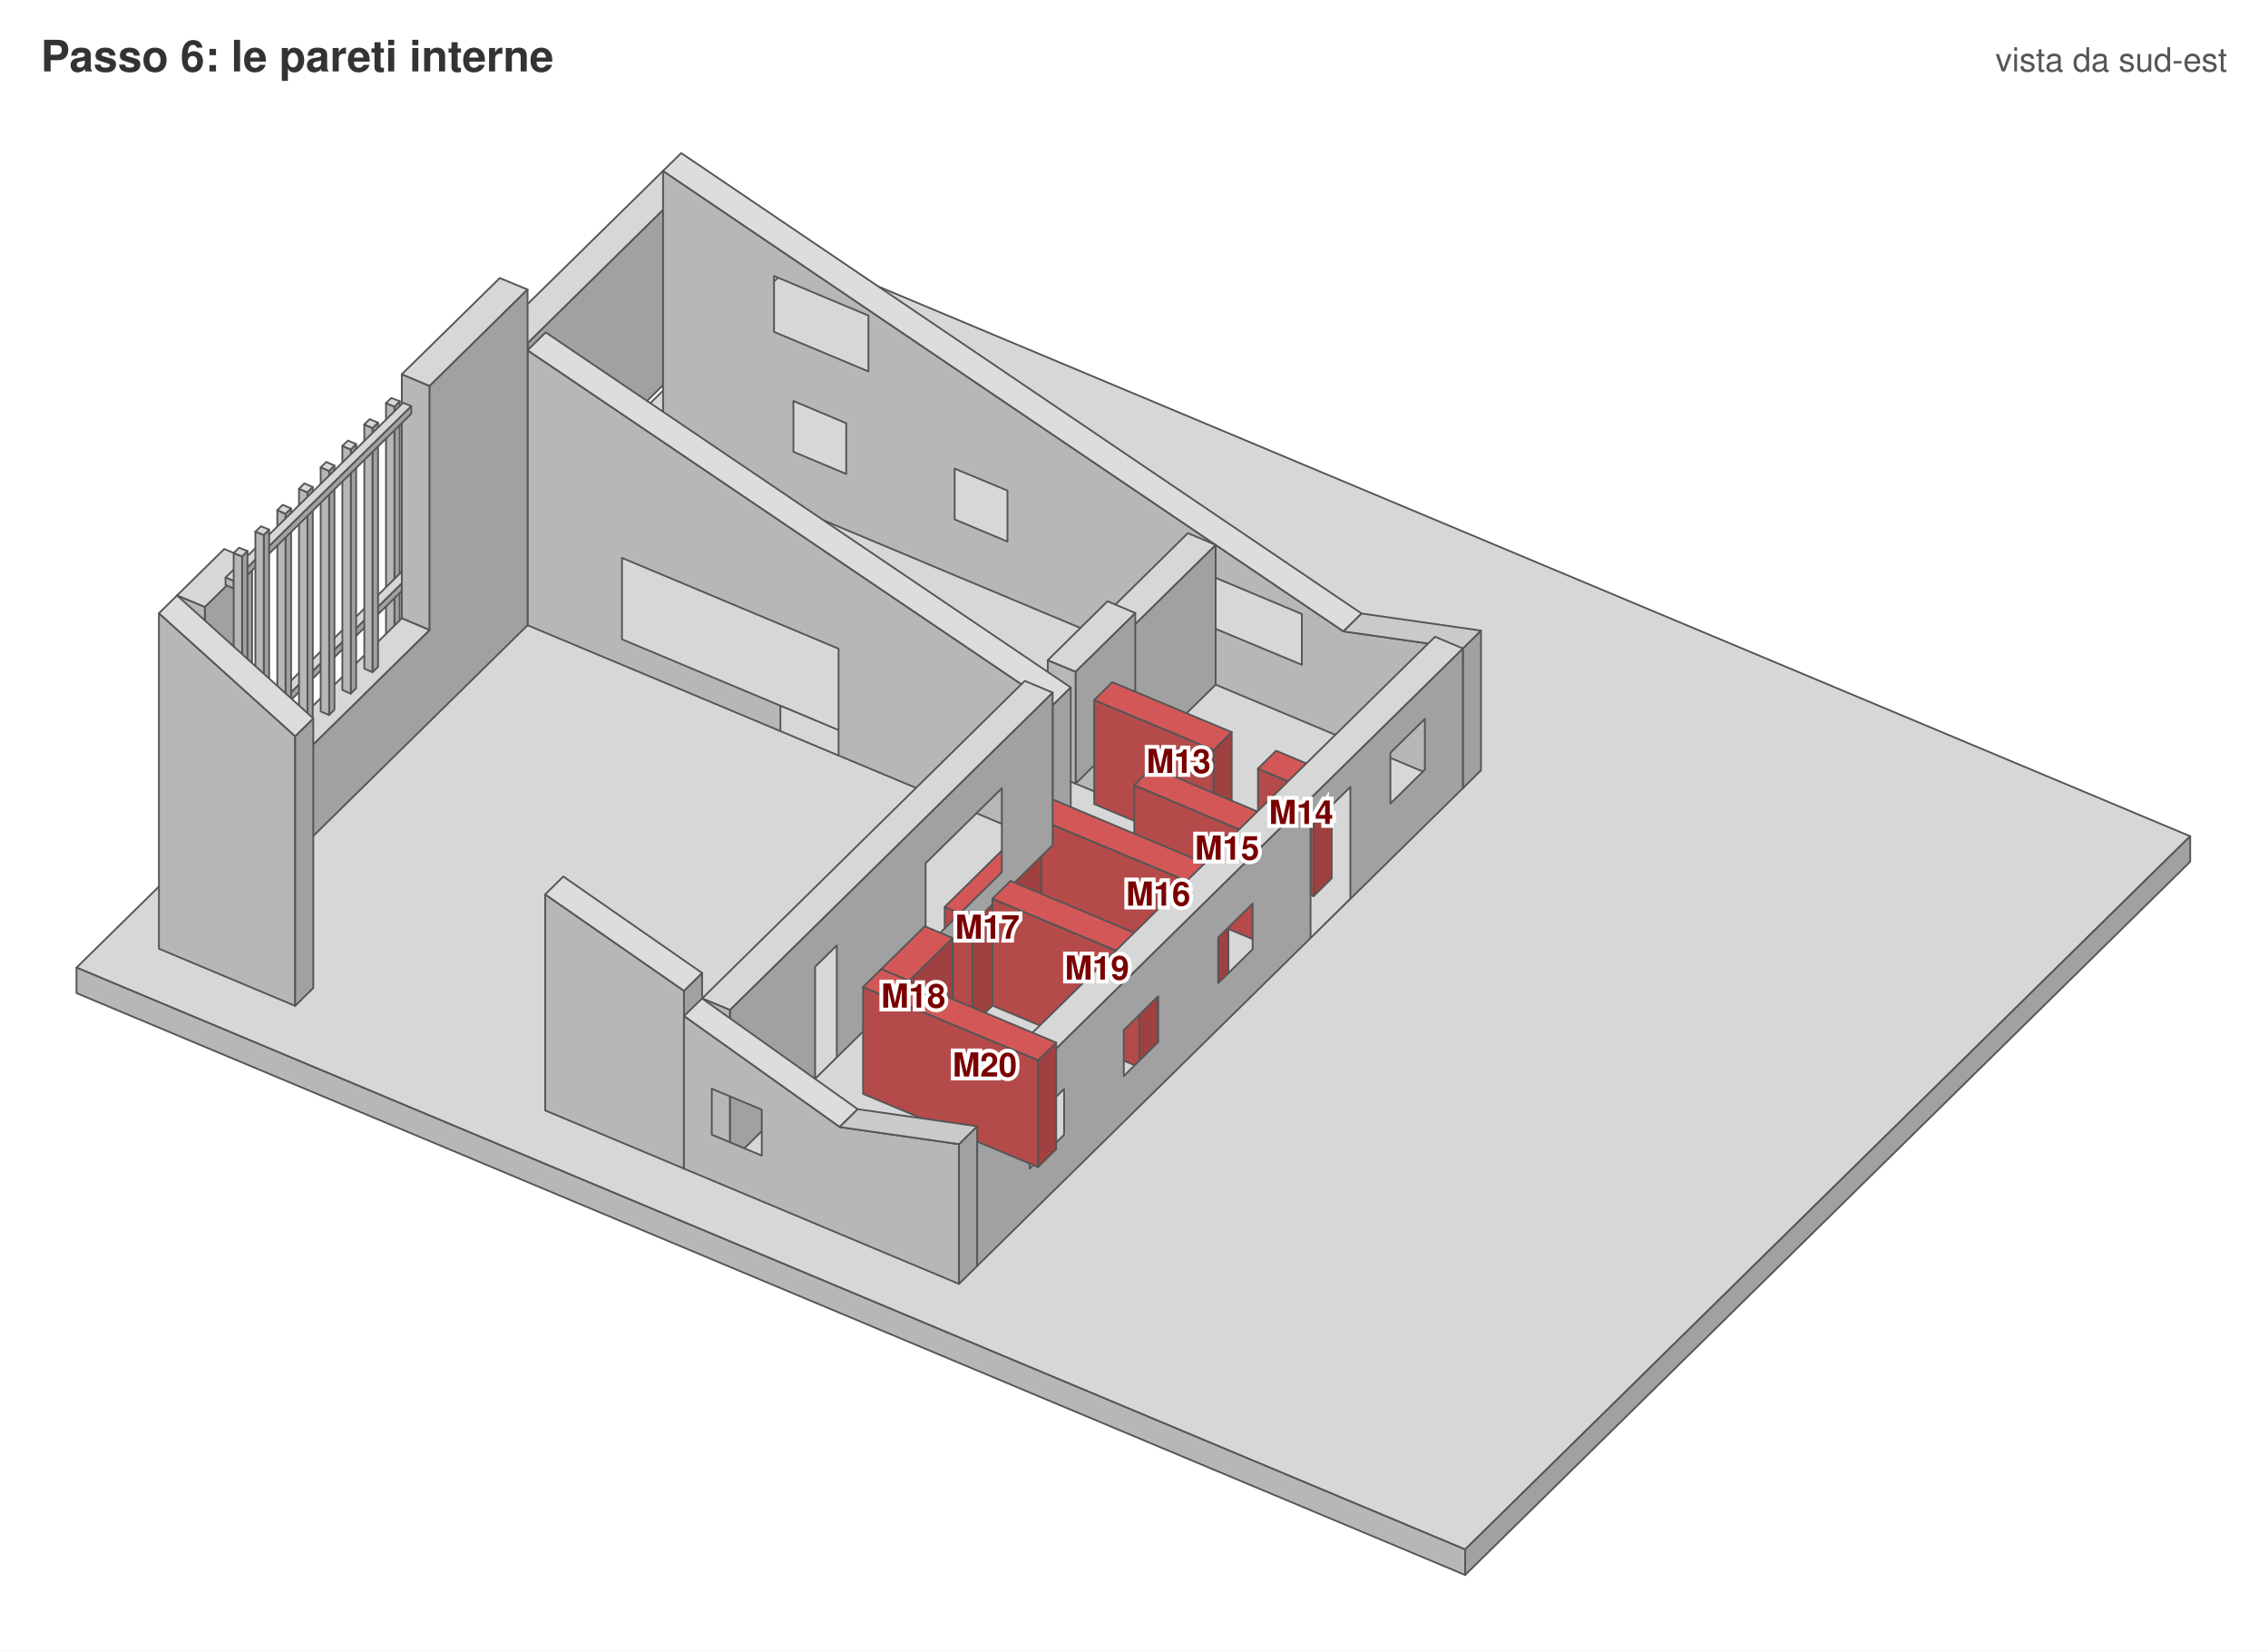
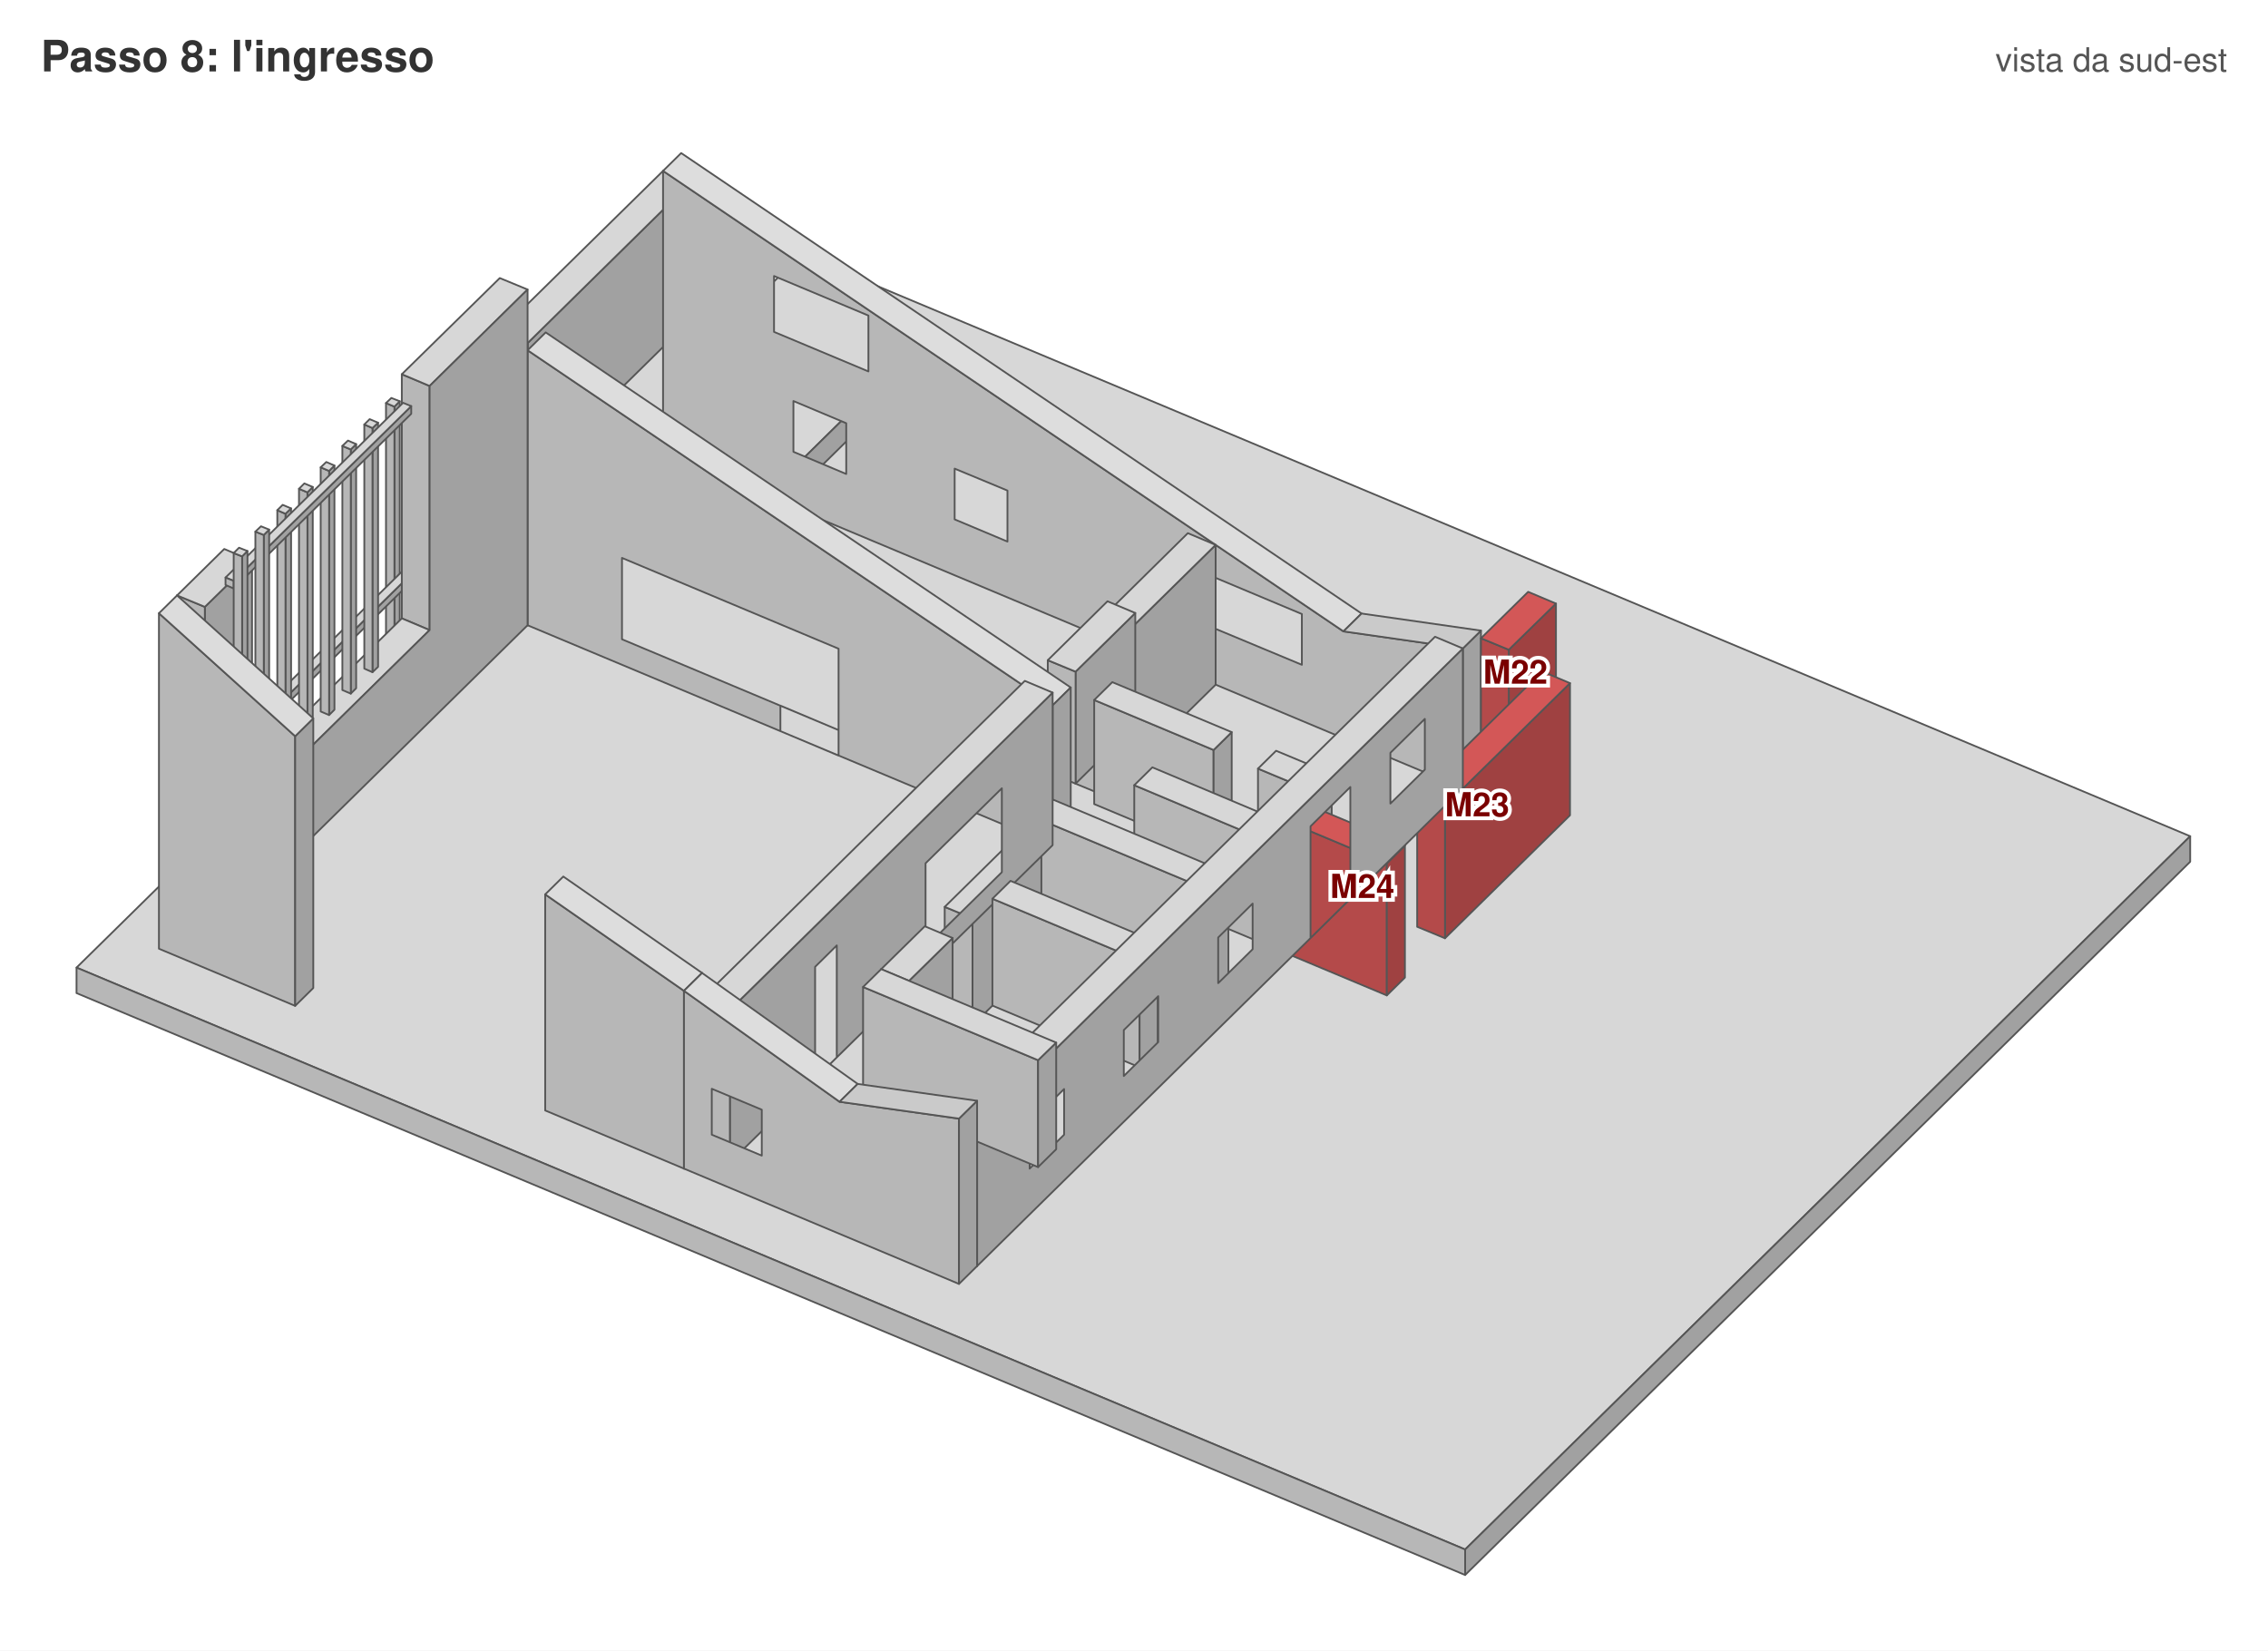
<svg xmlns="http://www.w3.org/2000/svg" viewBox="0 0 889 647" width="889" height="647">
  <rect width="100%" height="100%" fill="#ffffff" />
-   <text x="16" y="28" font-family="Helvetica, Arial, sans-serif" font-size="17" font-weight="bold" fill="#333">Passo 6: le pareti interne</text>
+   <text x="16" y="28" font-family="Helvetica, Arial, sans-serif" font-size="17" font-weight="bold" fill="#333">Passo 8: l'ingresso</text>
  <path d="M 314.2 99.7 L 858.5 327.8 L 574.3 607.4 L 30.0 379.3 Z" fill="rgb(215,215,215)" fill-rule="evenodd" stroke="#555" stroke-width="0.7" stroke-linejoin="round" />
  <path d="M 858.5 337.8 L 574.3 617.4 L 574.3 607.4 L 858.5 327.8 Z" fill="rgb(161,161,161)" fill-rule="evenodd" stroke="#555" stroke-width="0.7" stroke-linejoin="round" />
  <path d="M 574.3 617.4 L 30.0 389.3 L 30.0 379.3 L 574.3 607.4 Z" fill="rgb(183,183,183)" fill-rule="evenodd" stroke="#555" stroke-width="0.7" stroke-linejoin="round" />
  <path d="M 270.7 182.2 L 206.8 245.1 L 206.8 134.5 L 270.7 71.6 Z M 267.2 163.8 L 240.9 189.6 L 240.9 169.7 L 267.2 143.8 Z" fill="rgb(161,161,161)" fill-rule="evenodd" stroke="#555" stroke-width="0.7" stroke-linejoin="round" />
  <path d="M 195.9 240.5 L 195.9 129.9 L 206.8 134.5 L 206.8 245.1 Z" fill="rgb(183,183,183)" fill-rule="evenodd" stroke="#555" stroke-width="0.7" stroke-linejoin="round" />
  <path d="M 195.9 129.9 L 259.9 67.0 L 270.7 71.6 L 206.8 134.5 Z" fill="rgb(215,215,215)" fill-rule="evenodd" stroke="#555" stroke-width="0.7" stroke-linejoin="round" />
+   <path d="M 270.7 125.4 L 340.4 154.6 L 283.6 210.5 L 213.9 181.3 Z" fill="rgb(215,215,215)" fill-rule="evenodd" stroke="#555" stroke-width="0.7" stroke-linejoin="round" />
+   <path d="M 340.4 164.5 L 283.6 220.5 L 283.6 210.5 L 340.4 154.6 Z" fill="rgb(161,161,161)" fill-rule="evenodd" stroke="#555" stroke-width="0.7" stroke-linejoin="round" />
+   <path d="M 283.6 220.5 L 213.9 191.3 L 213.9 181.3 L 283.6 210.5 Z" fill="rgb(183,183,183)" fill-rule="evenodd" stroke="#555" stroke-width="0.7" stroke-linejoin="round" />
  <path d="M 259.9 177.6 L 573.4 309.0 L 573.4 254.2 L 526.6 247.5 L 259.9 67.0 Z M 311.0 177.1 L 331.7 185.8 L 331.7 165.9 L 311.0 157.2 Z M 374.2 203.6 L 394.9 212.3 L 394.9 192.3 L 374.2 183.7 Z M 474.3 245.6 L 510.3 260.6 L 510.3 240.7 L 474.3 225.6 Z M 303.4 130.1 L 340.4 145.6 L 340.4 123.7 L 303.4 108.2 Z" fill="rgb(183,183,183)" fill-rule="evenodd" stroke="#555" stroke-width="0.7" stroke-linejoin="round" />
  <path d="M 533.7 240.5 L 267.0 60.0 L 259.9 67.0 L 526.6 247.5 Z" fill="rgb(221,221,221)" fill-rule="evenodd" stroke="#555" stroke-width="0.7" stroke-linejoin="round" />
  <path d="M 580.5 302.0 L 580.5 247.2 L 573.4 254.2 L 573.4 309.0 Z" fill="rgb(161,161,161)" fill-rule="evenodd" stroke="#555" stroke-width="0.7" stroke-linejoin="round" />
  <path d="M 580.5 247.2 L 533.7 240.5 L 526.6 247.5 L 573.4 254.2 Z" fill="rgb(202,202,202)" fill-rule="evenodd" stroke="#555" stroke-width="0.7" stroke-linejoin="round" />
  <path d="M 476.5 268.4 L 432.5 311.7 L 432.5 256.9 L 476.5 213.6 Z" fill="rgb(161,161,161)" fill-rule="evenodd" stroke="#555" stroke-width="0.7" stroke-linejoin="round" />
  <path d="M 421.6 252.4 L 465.6 209.0 L 476.5 213.6 L 432.5 256.9 Z" fill="rgb(215,215,215)" fill-rule="evenodd" stroke="#555" stroke-width="0.7" stroke-linejoin="round" />
  <path d="M 421.6 307.2 L 421.6 252.4 L 432.5 256.9 L 432.5 311.7 Z" fill="rgb(183,183,183)" fill-rule="evenodd" stroke="#555" stroke-width="0.7" stroke-linejoin="round" />
  <path d="M 445.0 284.1 L 421.6 307.2 L 421.6 263.3 L 445.0 240.3 Z" fill="rgb(161,161,161)" fill-rule="evenodd" stroke="#555" stroke-width="0.7" stroke-linejoin="round" />
  <path d="M 410.7 302.6 L 410.7 258.8 L 421.6 263.3 L 421.6 307.2 Z" fill="rgb(183,183,183)" fill-rule="evenodd" stroke="#555" stroke-width="0.7" stroke-linejoin="round" />
  <path d="M 410.7 258.8 L 434.1 235.7 L 445.0 240.3 L 421.6 263.3 Z" fill="rgb(215,215,215)" fill-rule="evenodd" stroke="#555" stroke-width="0.7" stroke-linejoin="round" />
+   <path d="M 609.9 288.4 L 591.4 306.6 L 591.4 254.7 L 609.9 236.6 Z" fill="rgb(159,65,65)" fill-rule="evenodd" stroke="#555" stroke-width="0.7" stroke-linejoin="round" />
+   <path d="M 580.5 302.0 L 580.5 250.2 L 591.4 254.7 L 591.4 306.6 Z" fill="rgb(180,74,74)" fill-rule="evenodd" stroke="#555" stroke-width="0.7" stroke-linejoin="round" />
+   <path d="M 580.5 250.2 L 599.0 232.0 L 609.9 236.6 L 591.4 254.7 Z" fill="rgb(211,87,87)" fill-rule="evenodd" stroke="#555" stroke-width="0.7" stroke-linejoin="round" />
  <path d="M 206.8 245.1 L 412.6 331.3 L 412.6 276.5 L 206.8 137.3 Z M 243.8 250.6 L 328.7 286.2 L 328.7 254.3 L 243.8 218.7 Z M 305.9 286.6 L 328.7 296.2 L 328.7 286.2 L 305.9 276.6 Z" fill="rgb(183,183,183)" fill-rule="evenodd" stroke="#555" stroke-width="0.7" stroke-linejoin="round" />
  <path d="M 419.7 269.5 L 213.9 130.3 L 206.8 137.3 L 412.6 276.5 Z" fill="rgb(221,221,221)" fill-rule="evenodd" stroke="#555" stroke-width="0.7" stroke-linejoin="round" />
  <path d="M 419.7 324.3 L 419.7 269.5 L 412.6 276.5 L 412.6 331.3 Z" fill="rgb(161,161,161)" fill-rule="evenodd" stroke="#555" stroke-width="0.7" stroke-linejoin="round" />
-   <path d="M 428.9 315.2 L 475.7 334.8 L 475.7 294.0 L 428.9 274.4 Z" fill="rgb(180,74,74)" fill-rule="evenodd" stroke="#555" stroke-width="0.7" stroke-linejoin="round" />
-   <path d="M 482.8 327.9 L 482.8 287.0 L 475.7 294.0 L 475.7 334.8 Z" fill="rgb(159,65,65)" fill-rule="evenodd" stroke="#555" stroke-width="0.7" stroke-linejoin="round" />
-   <path d="M 482.8 287.0 L 436.0 267.4 L 428.9 274.4 L 475.7 294.0 Z" fill="rgb(211,87,87)" fill-rule="evenodd" stroke="#555" stroke-width="0.7" stroke-linejoin="round" />
+   <path d="M 428.9 315.2 L 475.7 334.8 L 475.7 294.0 L 428.9 274.4 Z" fill="rgb(183,183,183)" fill-rule="evenodd" stroke="#555" stroke-width="0.7" stroke-linejoin="round" />
+   <path d="M 482.8 327.9 L 482.8 287.0 L 475.7 294.0 L 475.7 334.8 Z" fill="rgb(161,161,161)" fill-rule="evenodd" stroke="#555" stroke-width="0.7" stroke-linejoin="round" />
+   <path d="M 482.8 287.0 L 436.0 267.4 L 428.9 274.4 L 475.7 294.0 Z" fill="rgb(215,215,215)" fill-rule="evenodd" stroke="#555" stroke-width="0.7" stroke-linejoin="round" />
  <path d="M 156.7 253.0 L 154.6 255.1 L 154.6 159.4 L 156.7 157.3 Z" fill="rgb(161,161,161)" fill-rule="evenodd" stroke="#555" stroke-width="0.7" stroke-linejoin="round" />
  <path d="M 151.3 253.7 L 151.3 158.0 L 154.6 159.4 L 154.6 255.1 Z" fill="rgb(183,183,183)" fill-rule="evenodd" stroke="#555" stroke-width="0.7" stroke-linejoin="round" />
  <path d="M 151.3 158.0 L 153.4 156.0 L 156.7 157.3 L 154.6 159.4 Z" fill="rgb(215,215,215)" fill-rule="evenodd" stroke="#555" stroke-width="0.7" stroke-linejoin="round" />
  <path d="M 161.2 228.0 L 91.6 296.5 L 91.6 293.5 L 161.2 225.0 Z" fill="rgb(161,161,161)" fill-rule="evenodd" stroke="#555" stroke-width="0.7" stroke-linejoin="round" />
  <path d="M 88.4 292.1 L 158.0 223.6 L 161.2 225.0 L 91.6 293.5 Z" fill="rgb(215,215,215)" fill-rule="evenodd" stroke="#555" stroke-width="0.7" stroke-linejoin="round" />
  <path d="M 88.4 295.1 L 88.4 292.1 L 91.6 293.5 L 91.6 296.5 Z" fill="rgb(183,183,183)" fill-rule="evenodd" stroke="#555" stroke-width="0.7" stroke-linejoin="round" />
  <path d="M 157.5 242.4 L 157.5 146.7 L 168.4 151.3 L 168.4 247.0 Z" fill="rgb(183,183,183)" fill-rule="evenodd" stroke="#555" stroke-width="0.7" stroke-linejoin="round" />
  <path d="M 87.9 310.9 L 157.5 242.4 L 168.4 247.0 L 98.8 315.5 Z" fill="rgb(215,215,215)" fill-rule="evenodd" stroke="#555" stroke-width="0.7" stroke-linejoin="round" />
  <path d="M 157.5 146.7 L 195.9 109.0 L 206.8 113.5 L 168.4 151.3 Z" fill="rgb(215,215,215)" fill-rule="evenodd" stroke="#555" stroke-width="0.7" stroke-linejoin="round" />
  <path d="M 206.8 245.1 L 80.3 369.5 L 80.3 237.9 L 98.8 219.8 L 98.8 315.5 L 168.4 247.0 L 168.4 151.3 L 206.8 113.5 Z" fill="rgb(161,161,161)" fill-rule="evenodd" stroke="#555" stroke-width="0.7" stroke-linejoin="round" />
  <path d="M 69.4 364.9 L 69.4 233.4 L 80.3 237.9 L 80.3 369.5 Z" fill="rgb(183,183,183)" fill-rule="evenodd" stroke="#555" stroke-width="0.7" stroke-linejoin="round" />
  <path d="M 69.4 233.4 L 87.9 215.2 L 98.8 219.8 L 80.3 237.9 Z" fill="rgb(215,215,215)" fill-rule="evenodd" stroke="#555" stroke-width="0.7" stroke-linejoin="round" />
  <path d="M 148.2 261.4 L 146.0 263.5 L 146.0 167.8 L 148.2 165.7 Z" fill="rgb(161,161,161)" fill-rule="evenodd" stroke="#555" stroke-width="0.7" stroke-linejoin="round" />
  <path d="M 142.8 262.1 L 142.8 166.4 L 146.0 167.8 L 146.0 263.5 Z" fill="rgb(183,183,183)" fill-rule="evenodd" stroke="#555" stroke-width="0.7" stroke-linejoin="round" />
  <path d="M 142.8 166.4 L 144.9 164.3 L 148.2 165.7 L 146.0 167.8 Z" fill="rgb(215,215,215)" fill-rule="evenodd" stroke="#555" stroke-width="0.7" stroke-linejoin="round" />
-   <path d="M 493.1 342.1 L 514.9 351.3 L 514.9 310.4 L 493.1 301.3 Z" fill="rgb(180,74,74)" fill-rule="evenodd" stroke="#555" stroke-width="0.7" stroke-linejoin="round" />
-   <path d="M 522.0 344.3 L 522.0 303.4 L 514.9 310.4 L 514.9 351.3 Z" fill="rgb(159,65,65)" fill-rule="evenodd" stroke="#555" stroke-width="0.7" stroke-linejoin="round" />
-   <path d="M 522.0 303.4 L 500.2 294.3 L 493.1 301.3 L 514.9 310.4 Z" fill="rgb(211,87,87)" fill-rule="evenodd" stroke="#555" stroke-width="0.7" stroke-linejoin="round" />
+   <path d="M 493.1 342.1 L 514.9 351.3 L 514.9 310.4 L 493.1 301.3 Z" fill="rgb(183,183,183)" fill-rule="evenodd" stroke="#555" stroke-width="0.7" stroke-linejoin="round" />
+   <path d="M 522.0 344.3 L 522.0 303.4 L 514.9 310.4 L 514.9 351.3 Z" fill="rgb(161,161,161)" fill-rule="evenodd" stroke="#555" stroke-width="0.7" stroke-linejoin="round" />
+   <path d="M 522.0 303.4 L 500.2 294.3 L 493.1 301.3 L 514.9 310.4 Z" fill="rgb(215,215,215)" fill-rule="evenodd" stroke="#555" stroke-width="0.7" stroke-linejoin="round" />
+   <path d="M 615.4 319.6 L 566.4 367.8 L 566.4 316.0 L 615.4 267.8 Z" fill="rgb(159,65,65)" fill-rule="evenodd" stroke="#555" stroke-width="0.7" stroke-linejoin="round" />
+   <path d="M 555.5 311.5 L 604.5 263.2 L 615.4 267.8 L 566.4 316.0 Z" fill="rgb(211,87,87)" fill-rule="evenodd" stroke="#555" stroke-width="0.7" stroke-linejoin="round" />
+   <path d="M 555.5 363.3 L 555.5 311.5 L 566.4 316.0 L 566.4 367.8 Z" fill="rgb(180,74,74)" fill-rule="evenodd" stroke="#555" stroke-width="0.7" stroke-linejoin="round" />
  <path d="M 139.6 269.8 L 137.5 271.9 L 137.5 176.2 L 139.6 174.1 Z" fill="rgb(161,161,161)" fill-rule="evenodd" stroke="#555" stroke-width="0.7" stroke-linejoin="round" />
  <path d="M 134.2 270.5 L 134.2 174.8 L 137.5 176.2 L 137.5 271.9 Z" fill="rgb(183,183,183)" fill-rule="evenodd" stroke="#555" stroke-width="0.7" stroke-linejoin="round" />
  <path d="M 134.2 174.8 L 136.4 172.7 L 139.6 174.1 L 137.5 176.2 Z" fill="rgb(215,215,215)" fill-rule="evenodd" stroke="#555" stroke-width="0.7" stroke-linejoin="round" />
-   <path d="M 444.6 348.7 L 495.7 370.1 L 495.7 329.3 L 444.6 307.8 Z" fill="rgb(180,74,74)" fill-rule="evenodd" stroke="#555" stroke-width="0.7" stroke-linejoin="round" />
-   <path d="M 502.8 363.1 L 502.8 322.3 L 495.7 329.3 L 495.7 370.1 Z" fill="rgb(159,65,65)" fill-rule="evenodd" stroke="#555" stroke-width="0.7" stroke-linejoin="round" />
-   <path d="M 502.8 322.3 L 451.7 300.8 L 444.6 307.8 L 495.7 329.3 Z" fill="rgb(211,87,87)" fill-rule="evenodd" stroke="#555" stroke-width="0.7" stroke-linejoin="round" />
+   <path d="M 444.6 348.7 L 495.7 370.1 L 495.7 329.3 L 444.6 307.8 Z" fill="rgb(183,183,183)" fill-rule="evenodd" stroke="#555" stroke-width="0.7" stroke-linejoin="round" />
+   <path d="M 502.8 363.1 L 502.8 322.3 L 495.7 329.3 L 495.7 370.1 Z" fill="rgb(161,161,161)" fill-rule="evenodd" stroke="#555" stroke-width="0.7" stroke-linejoin="round" />
+   <path d="M 502.8 322.3 L 451.7 300.8 L 444.6 307.8 L 495.7 329.3 Z" fill="rgb(215,215,215)" fill-rule="evenodd" stroke="#555" stroke-width="0.7" stroke-linejoin="round" />
  <path d="M 131.1 278.2 L 129.0 280.3 L 129.0 184.6 L 131.1 182.5 Z" fill="rgb(161,161,161)" fill-rule="evenodd" stroke="#555" stroke-width="0.7" stroke-linejoin="round" />
  <path d="M 125.7 278.9 L 125.7 183.2 L 129.0 184.6 L 129.0 280.3 Z" fill="rgb(183,183,183)" fill-rule="evenodd" stroke="#555" stroke-width="0.7" stroke-linejoin="round" />
  <path d="M 125.7 183.2 L 127.9 181.1 L 131.1 182.5 L 129.0 184.6 Z" fill="rgb(215,215,215)" fill-rule="evenodd" stroke="#555" stroke-width="0.7" stroke-linejoin="round" />
  <path d="M 122.6 286.5 L 120.5 288.6 L 120.5 193.0 L 122.6 190.9 Z" fill="rgb(161,161,161)" fill-rule="evenodd" stroke="#555" stroke-width="0.7" stroke-linejoin="round" />
  <path d="M 117.2 287.3 L 117.2 191.6 L 120.5 193.0 L 120.5 288.6 Z" fill="rgb(183,183,183)" fill-rule="evenodd" stroke="#555" stroke-width="0.7" stroke-linejoin="round" />
  <path d="M 117.2 191.6 L 119.3 189.5 L 122.6 190.9 L 120.5 193.0 Z" fill="rgb(215,215,215)" fill-rule="evenodd" stroke="#555" stroke-width="0.7" stroke-linejoin="round" />
-   <path d="M 405.8 362.4 L 474.4 391.1 L 474.4 349.2 L 405.8 320.5 Z" fill="rgb(180,74,74)" fill-rule="evenodd" stroke="#555" stroke-width="0.7" stroke-linejoin="round" />
-   <path d="M 481.5 384.1 L 481.5 342.3 L 474.4 349.2 L 474.4 391.1 Z" fill="rgb(159,65,65)" fill-rule="evenodd" stroke="#555" stroke-width="0.7" stroke-linejoin="round" />
-   <path d="M 481.5 342.3 L 412.9 313.5 L 405.8 320.5 L 474.4 349.2 Z" fill="rgb(211,87,87)" fill-rule="evenodd" stroke="#555" stroke-width="0.7" stroke-linejoin="round" />
+   <path d="M 405.8 362.4 L 474.4 391.1 L 474.4 349.2 L 405.8 320.5 Z" fill="rgb(183,183,183)" fill-rule="evenodd" stroke="#555" stroke-width="0.7" stroke-linejoin="round" />
+   <path d="M 481.5 384.1 L 481.5 342.3 L 474.4 349.2 L 474.4 391.1 Z" fill="rgb(161,161,161)" fill-rule="evenodd" stroke="#555" stroke-width="0.7" stroke-linejoin="round" />
+   <path d="M 481.5 342.3 L 412.9 313.5 L 405.8 320.5 L 474.4 349.2 Z" fill="rgb(215,215,215)" fill-rule="evenodd" stroke="#555" stroke-width="0.7" stroke-linejoin="round" />
  <path d="M 114.1 294.9 L 111.9 297.0 L 111.9 201.4 L 114.1 199.3 Z" fill="rgb(161,161,161)" fill-rule="evenodd" stroke="#555" stroke-width="0.7" stroke-linejoin="round" />
  <path d="M 108.7 295.7 L 108.7 200.0 L 111.9 201.4 L 111.9 297.0 Z" fill="rgb(183,183,183)" fill-rule="evenodd" stroke="#555" stroke-width="0.7" stroke-linejoin="round" />
  <path d="M 108.7 200.0 L 110.8 197.9 L 114.1 199.3 L 111.9 201.4 Z" fill="rgb(215,215,215)" fill-rule="evenodd" stroke="#555" stroke-width="0.7" stroke-linejoin="round" />
  <path d="M 161.2 162.2 L 91.6 230.7 L 91.6 227.7 L 161.2 159.2 Z" fill="rgb(161,161,161)" fill-rule="evenodd" stroke="#555" stroke-width="0.7" stroke-linejoin="round" />
  <path d="M 88.4 226.4 L 158.0 157.9 L 161.2 159.2 L 91.6 227.7 Z" fill="rgb(215,215,215)" fill-rule="evenodd" stroke="#555" stroke-width="0.7" stroke-linejoin="round" />
  <path d="M 88.4 229.3 L 88.4 226.4 L 91.6 227.7 L 91.6 230.7 Z" fill="rgb(183,183,183)" fill-rule="evenodd" stroke="#555" stroke-width="0.7" stroke-linejoin="round" />
+   <path d="M 506.6 374.7 L 543.6 390.2 L 543.6 338.4 L 506.6 322.9 Z" fill="rgb(180,74,74)" fill-rule="evenodd" stroke="#555" stroke-width="0.7" stroke-linejoin="round" />
+   <path d="M 550.7 383.2 L 550.7 331.4 L 543.6 338.4 L 543.6 390.2 Z" fill="rgb(159,65,65)" fill-rule="evenodd" stroke="#555" stroke-width="0.7" stroke-linejoin="round" />
+   <path d="M 550.7 331.4 L 513.7 315.9 L 506.6 322.9 L 543.6 338.4 Z" fill="rgb(211,87,87)" fill-rule="evenodd" stroke="#555" stroke-width="0.7" stroke-linejoin="round" />
  <path d="M 105.5 303.3 L 103.4 305.4 L 103.4 209.7 L 105.5 207.6 Z" fill="rgb(161,161,161)" fill-rule="evenodd" stroke="#555" stroke-width="0.7" stroke-linejoin="round" />
  <path d="M 100.1 304.1 L 100.1 208.4 L 103.4 209.7 L 103.4 305.4 Z" fill="rgb(183,183,183)" fill-rule="evenodd" stroke="#555" stroke-width="0.7" stroke-linejoin="round" />
  <path d="M 100.1 208.4 L 102.3 206.3 L 105.5 207.6 L 103.4 209.7 Z" fill="rgb(215,215,215)" fill-rule="evenodd" stroke="#555" stroke-width="0.7" stroke-linejoin="round" />
-   <path d="M 408.2 375.3 L 381.2 401.9 L 381.2 360.0 L 408.2 333.5 Z" fill="rgb(159,65,65)" fill-rule="evenodd" stroke="#555" stroke-width="0.7" stroke-linejoin="round" />
-   <path d="M 370.3 397.3 L 370.3 355.5 L 381.2 360.0 L 381.2 401.9 Z" fill="rgb(180,74,74)" fill-rule="evenodd" stroke="#555" stroke-width="0.7" stroke-linejoin="round" />
-   <path d="M 370.3 355.5 L 397.3 328.9 L 408.2 333.5 L 381.2 360.0 Z" fill="rgb(211,87,87)" fill-rule="evenodd" stroke="#555" stroke-width="0.7" stroke-linejoin="round" />
+   <path d="M 408.2 375.3 L 381.2 401.9 L 381.2 360.0 L 408.2 333.5 Z" fill="rgb(161,161,161)" fill-rule="evenodd" stroke="#555" stroke-width="0.7" stroke-linejoin="round" />
+   <path d="M 370.3 397.3 L 370.3 355.5 L 381.2 360.0 L 381.2 401.9 Z" fill="rgb(183,183,183)" fill-rule="evenodd" stroke="#555" stroke-width="0.7" stroke-linejoin="round" />
+   <path d="M 370.3 355.5 L 397.3 328.9 L 408.2 333.5 L 381.2 360.0 Z" fill="rgb(215,215,215)" fill-rule="evenodd" stroke="#555" stroke-width="0.7" stroke-linejoin="round" />
  <path d="M 97.0 311.7 L 94.9 313.8 L 94.9 218.1 L 97.0 216.0 Z" fill="rgb(161,161,161)" fill-rule="evenodd" stroke="#555" stroke-width="0.7" stroke-linejoin="round" />
  <path d="M 91.6 312.4 L 91.6 216.8 L 94.9 218.1 L 94.9 313.8 Z" fill="rgb(183,183,183)" fill-rule="evenodd" stroke="#555" stroke-width="0.7" stroke-linejoin="round" />
  <path d="M 91.6 216.8 L 93.7 214.7 L 97.0 216.0 L 94.9 218.1 Z" fill="rgb(215,215,215)" fill-rule="evenodd" stroke="#555" stroke-width="0.7" stroke-linejoin="round" />
  <path d="M 412.6 331.3 L 286.1 455.7 L 286.1 395.9 L 412.6 271.5 Z M 392.7 341.9 L 362.8 371.3 L 362.8 338.4 L 392.7 309.0 Z M 328.0 414.5 L 319.5 422.9 L 319.5 379.0 L 328.0 370.6 Z" fill="rgb(161,161,161)" fill-rule="evenodd" stroke="#555" stroke-width="0.7" stroke-linejoin="round" />
  <path d="M 275.2 391.4 L 401.7 266.9 L 412.6 271.5 L 286.1 395.9 Z" fill="rgb(215,215,215)" fill-rule="evenodd" stroke="#555" stroke-width="0.7" stroke-linejoin="round" />
  <path d="M 275.2 451.2 L 275.2 391.4 L 286.1 395.9 L 286.1 455.7 Z" fill="rgb(183,183,183)" fill-rule="evenodd" stroke="#555" stroke-width="0.7" stroke-linejoin="round" />
-   <path d="M 389.0 394.2 L 446.7 418.4 L 446.7 376.5 L 389.0 352.3 Z" fill="rgb(180,74,74)" fill-rule="evenodd" stroke="#555" stroke-width="0.7" stroke-linejoin="round" />
-   <path d="M 453.8 411.4 L 453.8 369.5 L 446.7 376.5 L 446.7 418.4 Z" fill="rgb(159,65,65)" fill-rule="evenodd" stroke="#555" stroke-width="0.7" stroke-linejoin="round" />
-   <path d="M 453.8 369.5 L 396.1 345.3 L 389.0 352.3 L 446.7 376.5 Z" fill="rgb(211,87,87)" fill-rule="evenodd" stroke="#555" stroke-width="0.7" stroke-linejoin="round" />
+   <path d="M 389.0 394.2 L 446.7 418.4 L 446.7 376.5 L 389.0 352.3 Z" fill="rgb(183,183,183)" fill-rule="evenodd" stroke="#555" stroke-width="0.7" stroke-linejoin="round" />
+   <path d="M 453.8 411.4 L 453.8 369.5 L 446.7 376.5 L 446.7 418.4 Z" fill="rgb(161,161,161)" fill-rule="evenodd" stroke="#555" stroke-width="0.7" stroke-linejoin="round" />
+   <path d="M 453.8 369.5 L 396.1 345.3 L 389.0 352.3 L 446.7 376.5 Z" fill="rgb(215,215,215)" fill-rule="evenodd" stroke="#555" stroke-width="0.7" stroke-linejoin="round" />
  <path d="M 573.4 309.0 L 383.0 496.3 L 383.0 441.5 L 573.4 254.2 Z M 558.5 301.7 L 545.0 315.0 L 545.0 295.1 L 558.5 281.8 Z M 529.3 352.3 L 513.7 367.7 L 513.7 323.9 L 529.3 308.5 Z M 491.0 372.1 L 477.5 385.4 L 477.5 367.5 L 491.0 354.2 Z M 454.0 408.5 L 440.5 421.8 L 440.5 403.8 L 454.0 390.5 Z M 417.1 444.8 L 403.6 458.1 L 403.6 440.2 L 417.1 426.9 Z" fill="rgb(161,161,161)" fill-rule="evenodd" stroke="#555" stroke-width="0.7" stroke-linejoin="round" />
  <path d="M 372.1 436.9 L 562.5 249.6 L 573.4 254.2 L 383.0 441.5 Z" fill="rgb(215,215,215)" fill-rule="evenodd" stroke="#555" stroke-width="0.7" stroke-linejoin="round" />
  <path d="M 372.1 491.8 L 372.1 436.9 L 383.0 441.5 L 383.0 496.3 Z" fill="rgb(183,183,183)" fill-rule="evenodd" stroke="#555" stroke-width="0.7" stroke-linejoin="round" />
  <path d="M 62.3 371.9 L 115.7 394.3 L 115.7 288.6 L 62.3 240.4 Z" fill="rgb(183,183,183)" fill-rule="evenodd" stroke="#555" stroke-width="0.7" stroke-linejoin="round" />
  <path d="M 122.8 387.3 L 122.8 281.6 L 115.7 288.6 L 115.7 394.3 Z" fill="rgb(161,161,161)" fill-rule="evenodd" stroke="#555" stroke-width="0.7" stroke-linejoin="round" />
  <path d="M 122.8 281.6 L 69.4 233.4 L 62.3 240.4 L 115.7 288.6 Z" fill="rgb(220,220,220)" fill-rule="evenodd" stroke="#555" stroke-width="0.7" stroke-linejoin="round" />
-   <path d="M 373.4 409.6 L 356.3 426.3 L 356.3 384.5 L 373.4 367.7 Z" fill="rgb(159,65,65)" fill-rule="evenodd" stroke="#555" stroke-width="0.7" stroke-linejoin="round" />
-   <path d="M 345.4 421.8 L 345.4 379.9 L 356.3 384.5 L 356.3 426.3 Z" fill="rgb(180,74,74)" fill-rule="evenodd" stroke="#555" stroke-width="0.7" stroke-linejoin="round" />
-   <path d="M 345.4 379.9 L 362.5 363.1 L 373.4 367.7 L 356.3 384.5 Z" fill="rgb(211,87,87)" fill-rule="evenodd" stroke="#555" stroke-width="0.7" stroke-linejoin="round" />
-   <path d="M 338.3 428.8 L 406.9 457.5 L 406.9 415.6 L 338.3 386.9 Z" fill="rgb(180,74,74)" fill-rule="evenodd" stroke="#555" stroke-width="0.7" stroke-linejoin="round" />
-   <path d="M 414.0 450.5 L 414.0 408.7 L 406.9 415.6 L 406.9 457.5 Z" fill="rgb(159,65,65)" fill-rule="evenodd" stroke="#555" stroke-width="0.7" stroke-linejoin="round" />
-   <path d="M 414.0 408.7 L 345.4 379.9 L 338.3 386.9 L 406.9 415.6 Z" fill="rgb(211,87,87)" fill-rule="evenodd" stroke="#555" stroke-width="0.7" stroke-linejoin="round" />
+   <path d="M 373.4 409.6 L 356.3 426.3 L 356.3 384.5 L 373.4 367.7 Z" fill="rgb(161,161,161)" fill-rule="evenodd" stroke="#555" stroke-width="0.7" stroke-linejoin="round" />
+   <path d="M 345.4 421.8 L 345.4 379.9 L 356.3 384.5 L 356.3 426.3 Z" fill="rgb(183,183,183)" fill-rule="evenodd" stroke="#555" stroke-width="0.7" stroke-linejoin="round" />
+   <path d="M 345.4 379.9 L 362.5 363.1 L 373.4 367.7 L 356.3 384.5 Z" fill="rgb(215,215,215)" fill-rule="evenodd" stroke="#555" stroke-width="0.7" stroke-linejoin="round" />
+   <path d="M 338.3 428.8 L 406.9 457.5 L 406.9 415.6 L 338.3 386.9 Z" fill="rgb(183,183,183)" fill-rule="evenodd" stroke="#555" stroke-width="0.7" stroke-linejoin="round" />
+   <path d="M 414.0 450.5 L 414.0 408.7 L 406.9 415.6 L 406.9 457.5 Z" fill="rgb(161,161,161)" fill-rule="evenodd" stroke="#555" stroke-width="0.7" stroke-linejoin="round" />
+   <path d="M 414.0 408.7 L 345.4 379.9 L 338.3 386.9 L 406.9 415.6 Z" fill="rgb(215,215,215)" fill-rule="evenodd" stroke="#555" stroke-width="0.7" stroke-linejoin="round" />
  <path d="M 213.7 435.3 L 268.1 458.1 L 268.1 388.4 L 213.7 350.6 Z" fill="rgb(183,183,183)" fill-rule="evenodd" stroke="#555" stroke-width="0.7" stroke-linejoin="round" />
  <path d="M 275.2 451.2 L 275.2 381.4 L 268.1 388.4 L 268.1 458.1 Z" fill="rgb(161,161,161)" fill-rule="evenodd" stroke="#555" stroke-width="0.7" stroke-linejoin="round" />
  <path d="M 275.2 381.4 L 220.8 343.6 L 213.7 350.6 L 268.1 388.4 Z" fill="rgb(221,221,221)" fill-rule="evenodd" stroke="#555" stroke-width="0.7" stroke-linejoin="round" />
-   <path d="M 336.2 434.8 L 275.2 391.4 L 268.1 398.3 L 329.1 441.8 Z" fill="rgb(221,221,221)" fill-rule="evenodd" stroke="#555" stroke-width="0.7" stroke-linejoin="round" />
-   <path d="M 268.1 458.1 L 375.9 503.3 L 375.9 448.5 L 329.1 441.8 L 268.1 398.3 Z M 279.0 444.8 L 298.6 453.0 L 298.6 435.0 L 279.0 426.8 Z" fill="rgb(183,183,183)" fill-rule="evenodd" stroke="#555" stroke-width="0.7" stroke-linejoin="round" />
-   <path d="M 383.0 496.3 L 383.0 441.5 L 375.9 448.5 L 375.9 503.3 Z" fill="rgb(161,161,161)" fill-rule="evenodd" stroke="#555" stroke-width="0.7" stroke-linejoin="round" />
-   <path d="M 383.0 441.5 L 336.2 434.8 L 329.1 441.8 L 375.9 448.5 Z" fill="rgb(202,202,202)" fill-rule="evenodd" stroke="#555" stroke-width="0.7" stroke-linejoin="round" />
-   <text x="462" y="303" font-family="Helvetica, Arial, sans-serif" font-size="13" font-weight="bold" fill="#7a0000" text-anchor="middle" stroke="#fff" stroke-width="3" paint-order="stroke">M13</text>
-   <text x="510" y="323" font-family="Helvetica, Arial, sans-serif" font-size="13" font-weight="bold" fill="#7a0000" text-anchor="middle" stroke="#fff" stroke-width="3" paint-order="stroke">M14</text>
-   <text x="481" y="337" font-family="Helvetica, Arial, sans-serif" font-size="13" font-weight="bold" fill="#7a0000" text-anchor="middle" stroke="#fff" stroke-width="3" paint-order="stroke">M15</text>
-   <text x="454" y="355" font-family="Helvetica, Arial, sans-serif" font-size="13" font-weight="bold" fill="#7a0000" text-anchor="middle" stroke="#fff" stroke-width="3" paint-order="stroke">M16</text>
-   <text x="387" y="368" font-family="Helvetica, Arial, sans-serif" font-size="13" font-weight="bold" fill="#7a0000" text-anchor="middle" stroke="#fff" stroke-width="3" paint-order="stroke">M17</text>
-   <text x="430" y="384" font-family="Helvetica, Arial, sans-serif" font-size="13" font-weight="bold" fill="#7a0000" text-anchor="middle" stroke="#fff" stroke-width="3" paint-order="stroke">M19</text>
-   <text x="358" y="395" font-family="Helvetica, Arial, sans-serif" font-size="13" font-weight="bold" fill="#7a0000" text-anchor="middle" stroke="#fff" stroke-width="3" paint-order="stroke">M18</text>
-   <text x="386" y="422" font-family="Helvetica, Arial, sans-serif" font-size="13" font-weight="bold" fill="#7a0000" text-anchor="middle" stroke="#fff" stroke-width="3" paint-order="stroke">M20</text>
+   <path d="M 268.1 458.1 L 375.9 503.3 L 375.9 438.5 L 329.1 431.9 L 268.1 388.4 Z M 279.0 444.8 L 298.6 453.0 L 298.6 435.0 L 279.0 426.8 Z" fill="rgb(183,183,183)" fill-rule="evenodd" stroke="#555" stroke-width="0.7" stroke-linejoin="round" />
+   <path d="M 336.2 424.9 L 275.2 381.4 L 268.1 388.4 L 329.1 431.9 Z" fill="rgb(221,221,221)" fill-rule="evenodd" stroke="#555" stroke-width="0.7" stroke-linejoin="round" />
+   <path d="M 383.0 496.3 L 383.0 431.5 L 375.9 438.5 L 375.9 503.3 Z" fill="rgb(161,161,161)" fill-rule="evenodd" stroke="#555" stroke-width="0.7" stroke-linejoin="round" />
+   <path d="M 383.0 431.5 L 336.2 424.9 L 329.1 431.9 L 375.9 438.5 Z" fill="rgb(202,202,202)" fill-rule="evenodd" stroke="#555" stroke-width="0.7" stroke-linejoin="round" />
+   <text x="594" y="268" font-family="Helvetica, Arial, sans-serif" font-size="13" font-weight="bold" fill="#7a0000" text-anchor="middle" stroke="#fff" stroke-width="3" paint-order="stroke">M22</text>
+   <text x="579" y="320" font-family="Helvetica, Arial, sans-serif" font-size="13" font-weight="bold" fill="#7a0000" text-anchor="middle" stroke="#fff" stroke-width="3" paint-order="stroke">M23</text>
+   <text x="534" y="352" font-family="Helvetica, Arial, sans-serif" font-size="13" font-weight="bold" fill="#7a0000" text-anchor="middle" stroke="#fff" stroke-width="3" paint-order="stroke">M24</text>
  <text x="873" y="28" font-family="Helvetica, Arial, sans-serif" font-size="13" fill="#555" text-anchor="end">vista da sud-est</text>
</svg>
